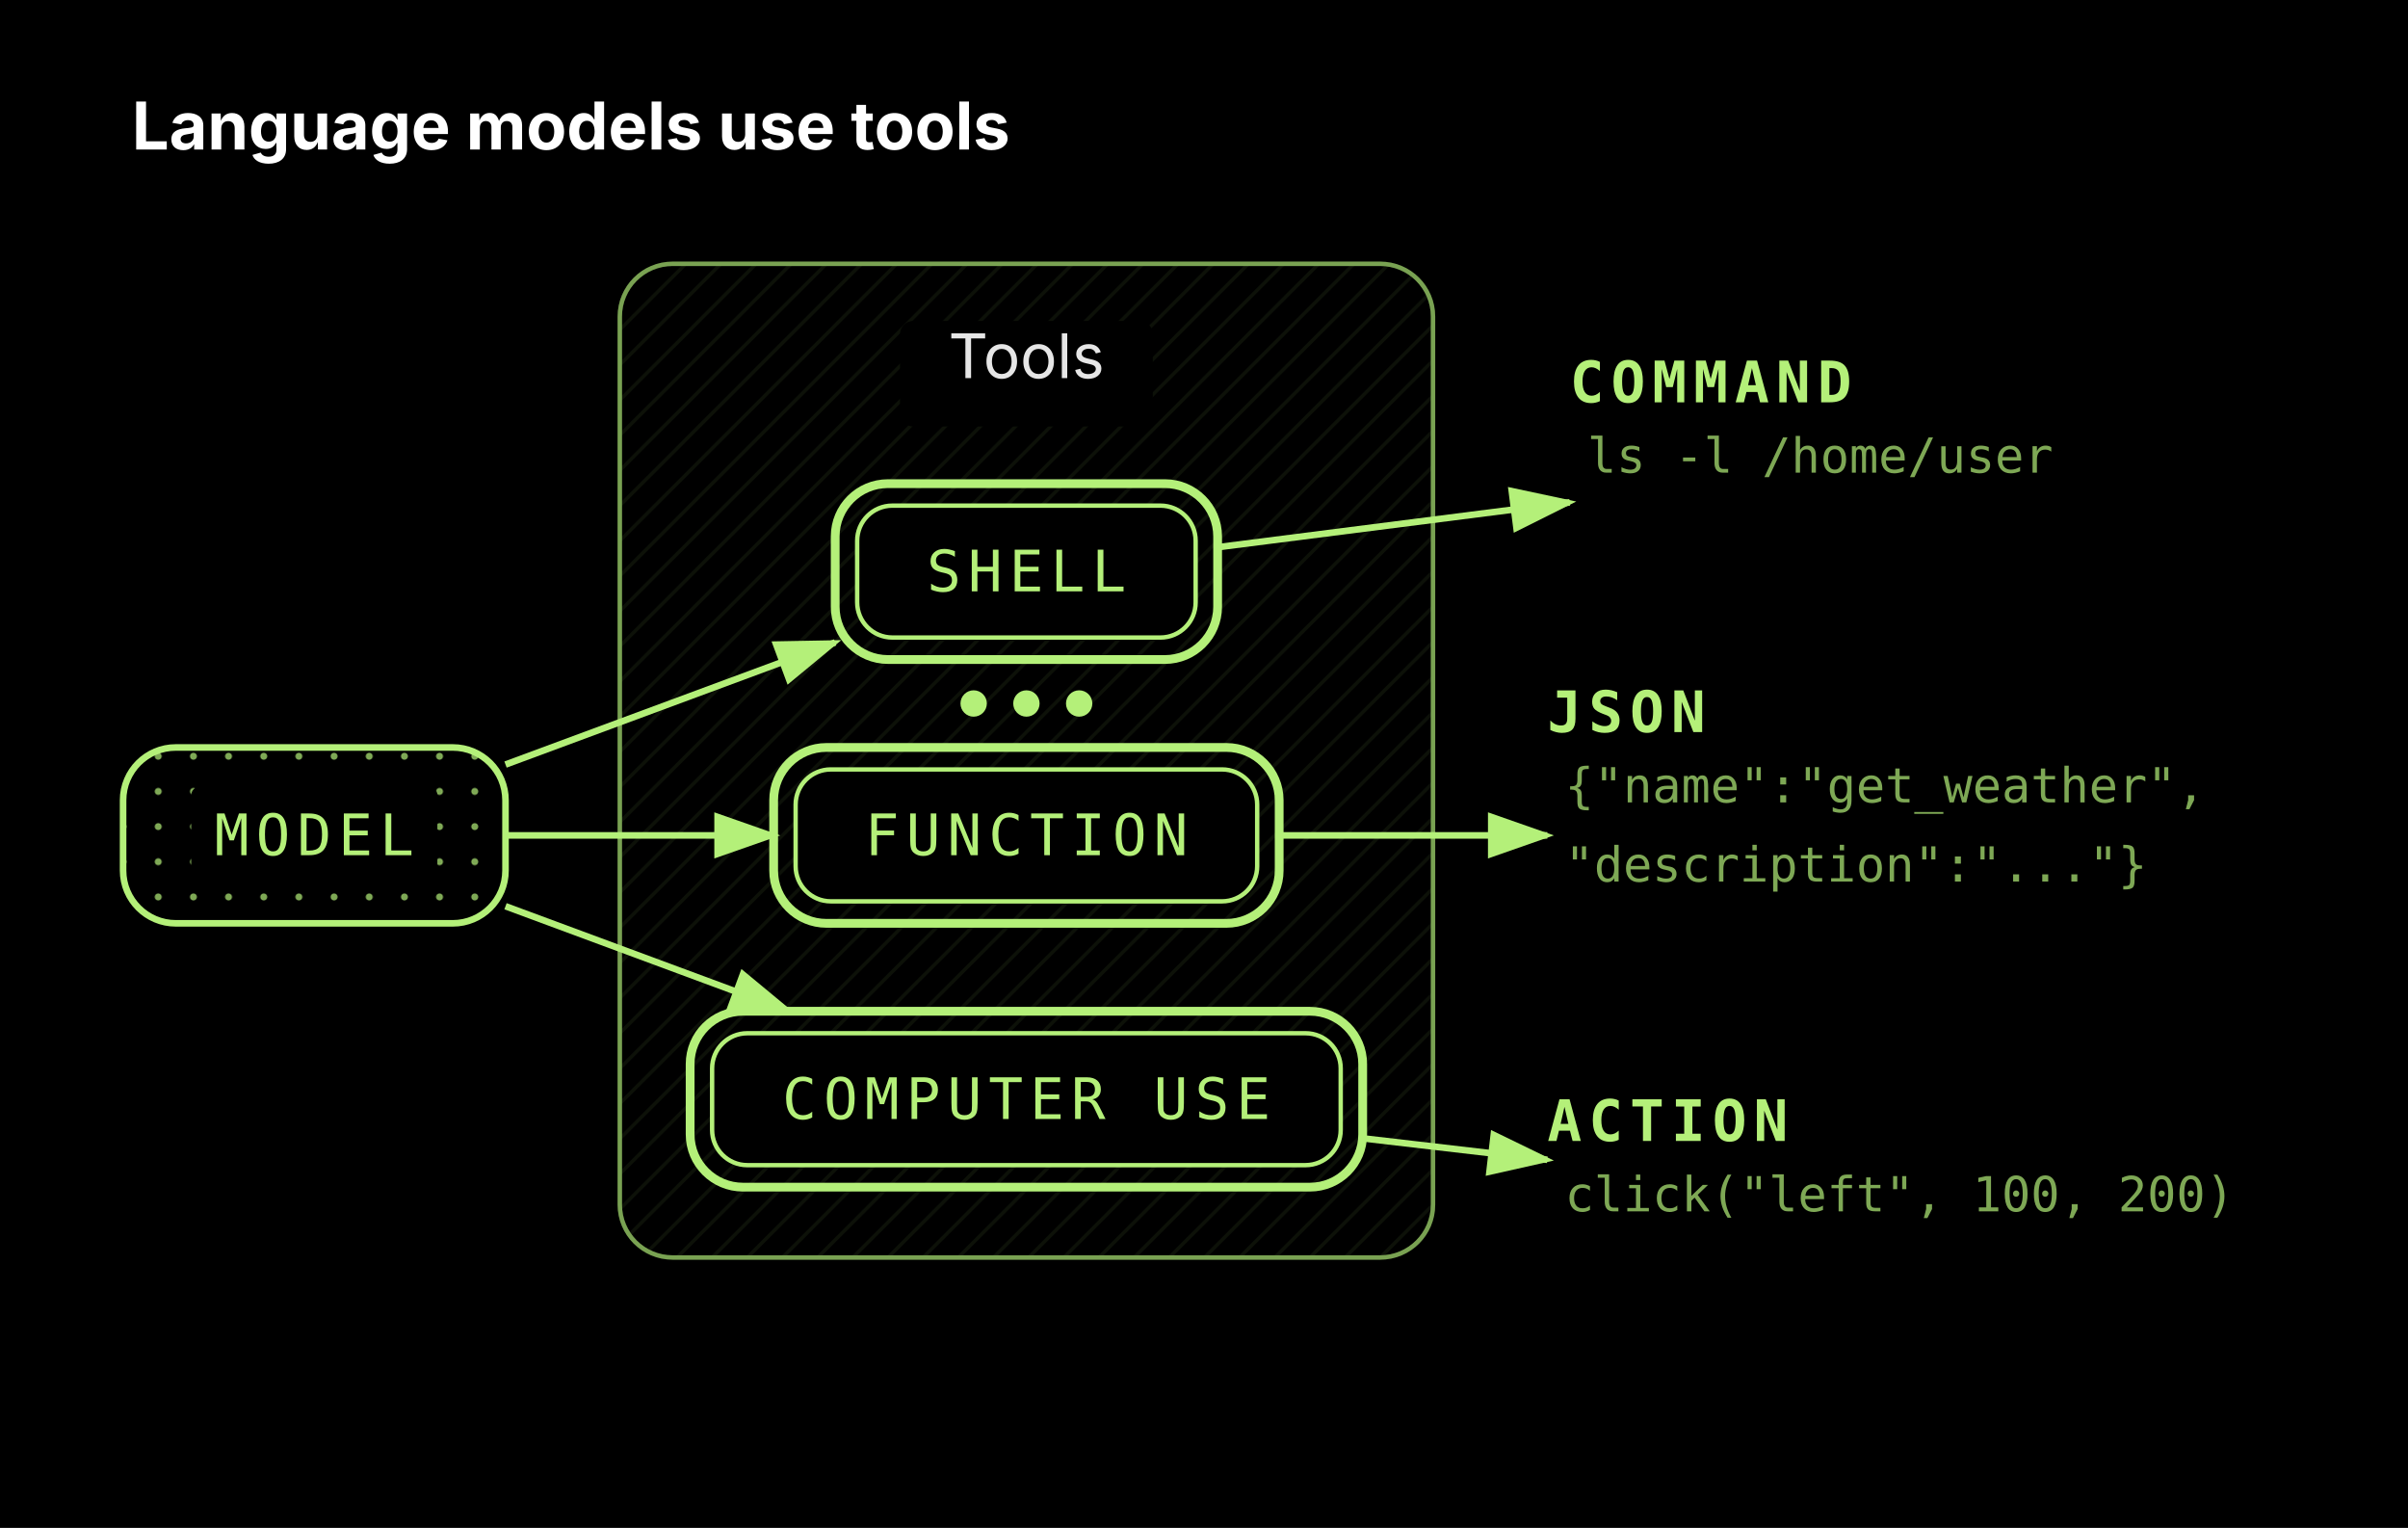
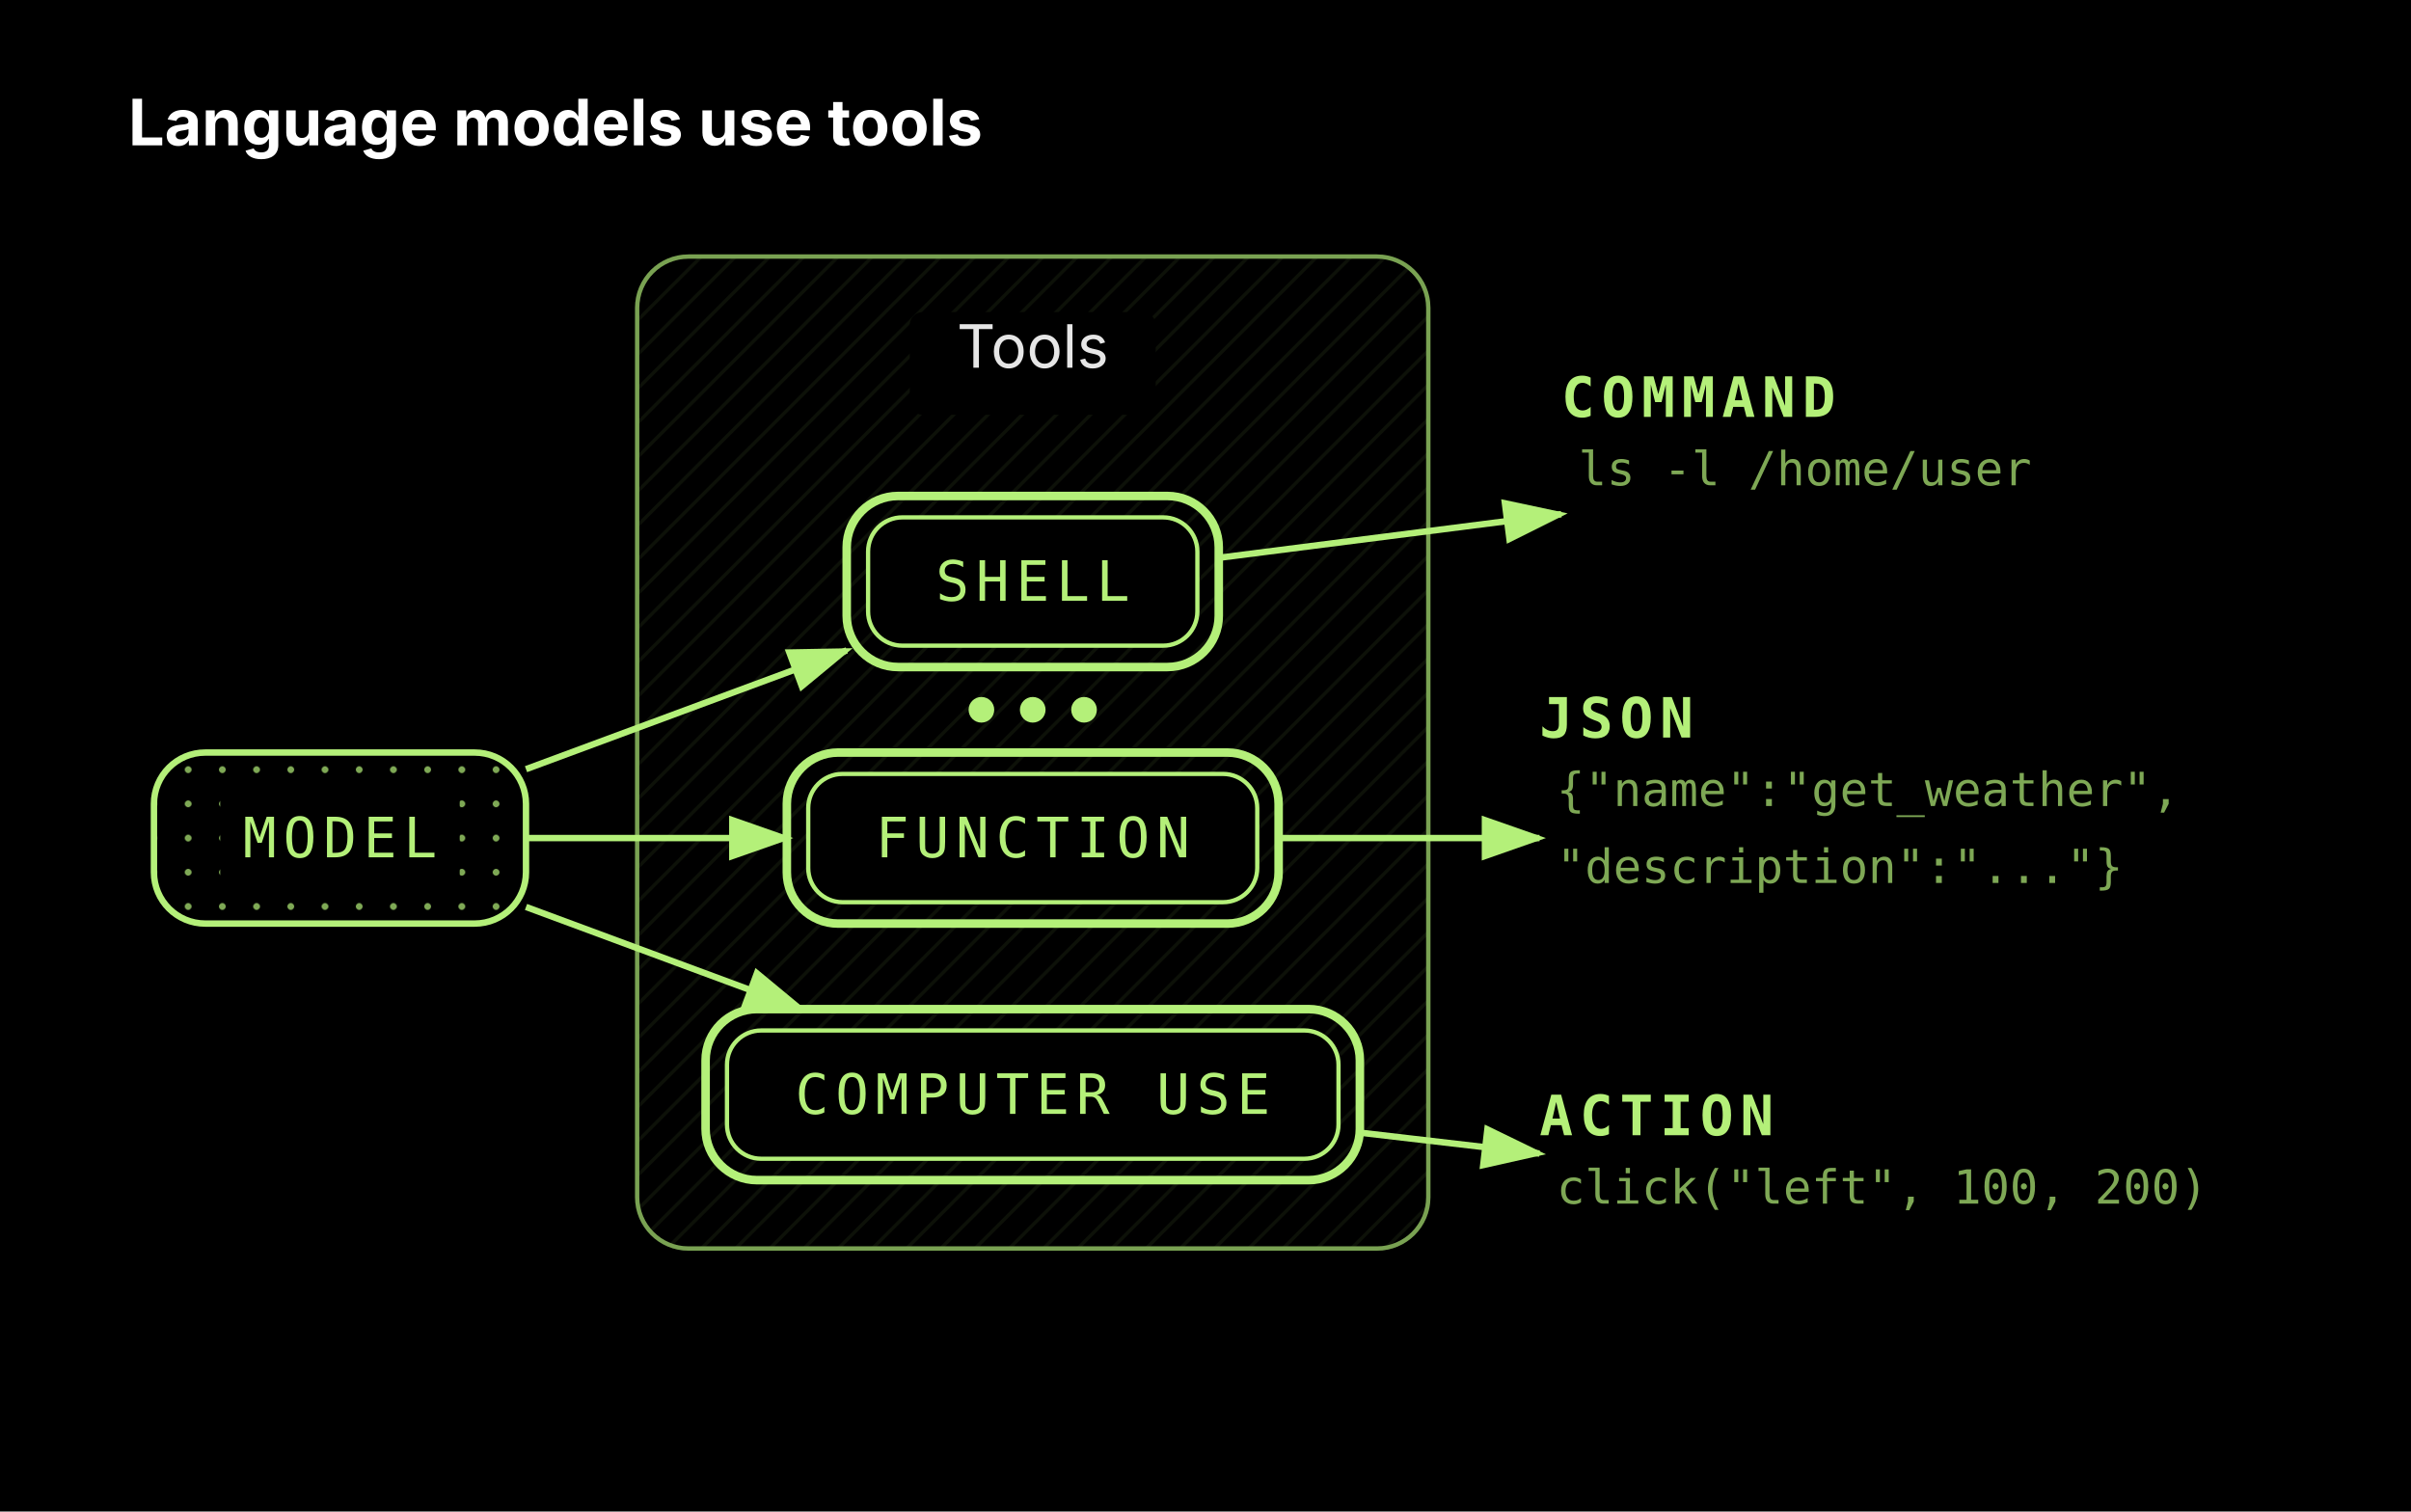
- <svg xmlns="http://www.w3.org/2000/svg" viewBox="0 0 547.8 347.5" width="547.8" height="347.5">
+ <svg xmlns="http://www.w3.org/2000/svg" viewBox="0 0 563.8 353.5" width="563.8" height="353.5">
  <defs>
    <pattern id="dotgrid" width="8" height="8" patternUnits="userSpaceOnUse">
      <rect width="8" height="8" fill="#000000" />
      <circle cx="4" cy="4" r="0.8" fill="#b4f079" opacity="0.7" />
    </pattern>
    <pattern id="crosshatch" width="8" height="8" patternUnits="userSpaceOnUse">
      <rect width="8" height="8" fill="#000000" />
      <path d="M0 8L8 0M-1 1L1 -1M7 9L9 7" stroke="#b4f079" stroke-width="0.8" opacity="0.2" />
    </pattern>
    <pattern id="hero" width="6" height="6" patternUnits="userSpaceOnUse">
      <rect width="6" height="6" fill="#3d6b23" />
      <circle cx="3" cy="3" r="0.6" fill="#5a9a35" opacity="0.5" />
    </pattern>
    <marker id="arrowhead" markerWidth="10" markerHeight="7" refX="9" refY="3.5" orient="auto" markerUnits="strokeWidth">
      <polygon points="0 0, 10 3.5, 0 7" fill="#b4f079" />
    </marker>
    <marker id="arrowhead-reverse" markerWidth="10" markerHeight="7" refX="1" refY="3.5" orient="auto" markerUnits="strokeWidth">
      <polygon points="10 0, 0 3.5, 10 7" fill="#b4f079" />
    </marker>
  </defs>
  <rect width="100%" height="100%" fill="#000000" />
  <g class="diagram">
    <text x="30" y="34" font-family="'Inter', 'Helvetica Neue', Arial, sans-serif" font-size="15" fill="#ffffff" font-weight="700">Language models use tools</text>
-     <rect x="141" y="60" width="185" height="226" rx="12" fill="url(#crosshatch)" stroke="#b4f079" stroke-width="1" opacity="0.35" />
-     <rect x="141" y="60" width="185" height="226" rx="12" fill="none" stroke="#b4f079" stroke-width="1" opacity="0.5" />
-     <line x1="115" y1="173.889" x2="190" y2="146.111" stroke="#b4f079" stroke-width="1.5" marker-end="url(#arrowhead)" />
-     <line x1="115" y1="190" x2="176" y2="190" stroke="#b4f079" stroke-width="1.5" marker-end="url(#arrowhead)" />
-     <line x1="115" y1="206.111" x2="179.5" y2="230" stroke="#b4f079" stroke-width="1.5" marker-end="url(#arrowhead)" />
-     <line x1="277" y1="124.459" x2="357.1" y2="114.255" stroke="#b4f079" stroke-width="1.5" marker-end="url(#arrowhead)" />
-     <line x1="291" y1="190" x2="352" y2="190" stroke="#b4f079" stroke-width="1.5" marker-end="url(#arrowhead)" />
-     <line x1="310" y1="258.895" x2="352" y2="263.779" stroke="#b4f079" stroke-width="1.5" marker-end="url(#arrowhead)" />
-     <rect x="204.75" y="73" width="57.5" height="24" fill="#000000" rx="3" />
-     <text x="233.5" y="86" font-family="'Inter', 'Helvetica Neue', Arial, sans-serif" font-size="14" fill="#ffffff" opacity="0.9" text-anchor="middle">Tools</text>
-     <rect x="28" y="170" width="87" height="40" rx="12" fill="url(#dotgrid)" stroke="#b4f079" stroke-width="1.5" />
-     <rect x="43.5" y="178.9" width="56" height="22.2" fill="#000000" rx="2" />
-     <text x="71.5" y="190" font-family="'JetBrains Mono', 'Fira Code', 'SF Mono', 'Cascadia Code', monospace" font-size="13" fill="#b4f079" text-anchor="middle" dominant-baseline="central" letter-spacing="0.12em">MODEL</text>
-     <rect x="190" y="110" width="87" height="40" rx="12" fill="none" stroke="#b4f079" stroke-width="2" />
-     <rect x="195" y="115" width="77" height="30" rx="8" fill="#000000" stroke="#b4f079" stroke-width="1" />
-     <text x="233.5" y="130" font-family="'JetBrains Mono', 'Fira Code', 'SF Mono', 'Cascadia Code', monospace" font-size="13" fill="#b4f079" text-anchor="middle" dominant-baseline="central" letter-spacing="0.12em">SHELL</text>
-     <rect x="176" y="170" width="115" height="40" rx="12" fill="none" stroke="#b4f079" stroke-width="2" />
-     <rect x="181" y="175" width="105" height="30" rx="8" fill="#000000" stroke="#b4f079" stroke-width="1" />
-     <text x="233.5" y="190" font-family="'JetBrains Mono', 'Fira Code', 'SF Mono', 'Cascadia Code', monospace" font-size="13" fill="#b4f079" text-anchor="middle" dominant-baseline="central" letter-spacing="0.12em">FUNCTION</text>
-     <rect x="157" y="230" width="153" height="40" rx="12" fill="none" stroke="#b4f079" stroke-width="2" />
-     <rect x="162" y="235" width="143" height="30" rx="8" fill="#000000" stroke="#b4f079" stroke-width="1" />
-     <text x="233.5" y="250" font-family="'JetBrains Mono', 'Fira Code', 'SF Mono', 'Cascadia Code', monospace" font-size="13" fill="#b4f079" text-anchor="middle" dominant-baseline="central" letter-spacing="0.12em">COMPUTER USE</text>
-     <text x="357.1" y="91.5" font-family="'JetBrains Mono', 'Fira Code', 'SF Mono', 'Cascadia Code', monospace" font-size="13" fill="#b4f079" font-weight="700" letter-spacing="0.12em">COMMAND</text>
-     <text x="361.1" y="107.5" font-family="'JetBrains Mono', 'Fira Code', 'SF Mono', 'Cascadia Code', monospace" font-size="11" fill="#b4f079" opacity="0.7">ls -l /home/user</text>
-     <text x="352" y="166.5" font-family="'JetBrains Mono', 'Fira Code', 'SF Mono', 'Cascadia Code', monospace" font-size="13" fill="#b4f079" font-weight="700" letter-spacing="0.12em">JSON</text>
-     <text x="356" y="182.5" font-family="'JetBrains Mono', 'Fira Code', 'SF Mono', 'Cascadia Code', monospace" font-size="11" fill="#b4f079" opacity="0.7">{"name":"get_weather",</text>
-     <text x="356" y="200.5" font-family="'JetBrains Mono', 'Fira Code', 'SF Mono', 'Cascadia Code', monospace" font-size="11" fill="#b4f079" opacity="0.7">"description":"..."}</text>
-     <text x="352" y="259.5" font-family="'JetBrains Mono', 'Fira Code', 'SF Mono', 'Cascadia Code', monospace" font-size="13" fill="#b4f079" font-weight="700" letter-spacing="0.12em">ACTION</text>
-     <text x="356" y="275.5" font-family="'JetBrains Mono', 'Fira Code', 'SF Mono', 'Cascadia Code', monospace" font-size="11" fill="#b4f079" opacity="0.7">click("left", 100, 200)</text>
-     <circle cx="221.5" cy="160" r="3" fill="#b4f079" />
-     <circle cx="233.5" cy="160" r="3" fill="#b4f079" />
-     <circle cx="245.5" cy="160" r="3" fill="#b4f079" />
+     <rect x="149" y="60" width="185" height="232" rx="12" fill="url(#crosshatch)" stroke="#b4f079" stroke-width="1" opacity="0.35" />
+     <rect x="149" y="60" width="185" height="232" rx="12" fill="none" stroke="#b4f079" stroke-width="1" opacity="0.5" />
+     <line x1="123" y1="179.889" x2="198" y2="152.111" stroke="#b4f079" stroke-width="1.5" marker-end="url(#arrowhead)" />
+     <line x1="123" y1="196" x2="184" y2="196" stroke="#b4f079" stroke-width="1.5" marker-end="url(#arrowhead)" />
+     <line x1="123" y1="212.111" x2="187.5" y2="236" stroke="#b4f079" stroke-width="1.5" marker-end="url(#arrowhead)" />
+     <line x1="285" y1="130.459" x2="365.1" y2="120.255" stroke="#b4f079" stroke-width="1.5" marker-end="url(#arrowhead)" />
+     <line x1="299" y1="196" x2="360" y2="196" stroke="#b4f079" stroke-width="1.5" marker-end="url(#arrowhead)" />
+     <line x1="318" y1="264.895" x2="360" y2="269.779" stroke="#b4f079" stroke-width="1.5" marker-end="url(#arrowhead)" />
+     <rect x="212.75" y="73" width="57.5" height="24" fill="#000000" rx="3" />
+     <text x="241.5" y="86" font-family="'Inter', 'Helvetica Neue', Arial, sans-serif" font-size="14" fill="#ffffff" opacity="0.9" text-anchor="middle">Tools</text>
+     <rect x="36" y="176" width="87" height="40" rx="12" fill="url(#dotgrid)" stroke="#b4f079" stroke-width="1.5" />
+     <rect x="51.5" y="184.9" width="56" height="22.2" fill="#000000" rx="2" />
+     <text x="79.5" y="196" font-family="'JetBrains Mono', 'Fira Code', 'SF Mono', 'Cascadia Code', monospace" font-size="13" fill="#b4f079" text-anchor="middle" dominant-baseline="central" letter-spacing="0.12em">MODEL</text>
+     <rect x="198" y="116" width="87" height="40" rx="12" fill="none" stroke="#b4f079" stroke-width="2" />
+     <rect x="203" y="121" width="77" height="30" rx="8" fill="#000000" stroke="#b4f079" stroke-width="1" />
+     <text x="241.5" y="136" font-family="'JetBrains Mono', 'Fira Code', 'SF Mono', 'Cascadia Code', monospace" font-size="13" fill="#b4f079" text-anchor="middle" dominant-baseline="central" letter-spacing="0.12em">SHELL</text>
+     <rect x="184" y="176" width="115" height="40" rx="12" fill="none" stroke="#b4f079" stroke-width="2" />
+     <rect x="189" y="181" width="105" height="30" rx="8" fill="#000000" stroke="#b4f079" stroke-width="1" />
+     <text x="241.5" y="196" font-family="'JetBrains Mono', 'Fira Code', 'SF Mono', 'Cascadia Code', monospace" font-size="13" fill="#b4f079" text-anchor="middle" dominant-baseline="central" letter-spacing="0.12em">FUNCTION</text>
+     <rect x="165" y="236" width="153" height="40" rx="12" fill="none" stroke="#b4f079" stroke-width="2" />
+     <rect x="170" y="241" width="143" height="30" rx="8" fill="#000000" stroke="#b4f079" stroke-width="1" />
+     <text x="241.5" y="256" font-family="'JetBrains Mono', 'Fira Code', 'SF Mono', 'Cascadia Code', monospace" font-size="13" fill="#b4f079" text-anchor="middle" dominant-baseline="central" letter-spacing="0.12em">COMPUTER USE</text>
+     <text x="365.1" y="97.5" font-family="'JetBrains Mono', 'Fira Code', 'SF Mono', 'Cascadia Code', monospace" font-size="13" fill="#b4f079" font-weight="700" letter-spacing="0.12em">COMMAND</text>
+     <text x="369.1" y="113.5" font-family="'JetBrains Mono', 'Fira Code', 'SF Mono', 'Cascadia Code', monospace" font-size="11" fill="#b4f079" opacity="0.7">ls -l /home/user</text>
+     <text x="360" y="172.5" font-family="'JetBrains Mono', 'Fira Code', 'SF Mono', 'Cascadia Code', monospace" font-size="13" fill="#b4f079" font-weight="700" letter-spacing="0.12em">JSON</text>
+     <text x="364" y="188.5" font-family="'JetBrains Mono', 'Fira Code', 'SF Mono', 'Cascadia Code', monospace" font-size="11" fill="#b4f079" opacity="0.7">{"name":"get_weather",</text>
+     <text x="364" y="206.5" font-family="'JetBrains Mono', 'Fira Code', 'SF Mono', 'Cascadia Code', monospace" font-size="11" fill="#b4f079" opacity="0.7">"description":"..."}</text>
+     <text x="360" y="265.5" font-family="'JetBrains Mono', 'Fira Code', 'SF Mono', 'Cascadia Code', monospace" font-size="13" fill="#b4f079" font-weight="700" letter-spacing="0.12em">ACTION</text>
+     <text x="364" y="281.5" font-family="'JetBrains Mono', 'Fira Code', 'SF Mono', 'Cascadia Code', monospace" font-size="11" fill="#b4f079" opacity="0.7">click("left", 100, 200)</text>
+     <circle cx="229.5" cy="166" r="3" fill="#b4f079" />
+     <circle cx="241.5" cy="166" r="3" fill="#b4f079" />
+     <circle cx="253.5" cy="166" r="3" fill="#b4f079" />
  </g>
</svg>
